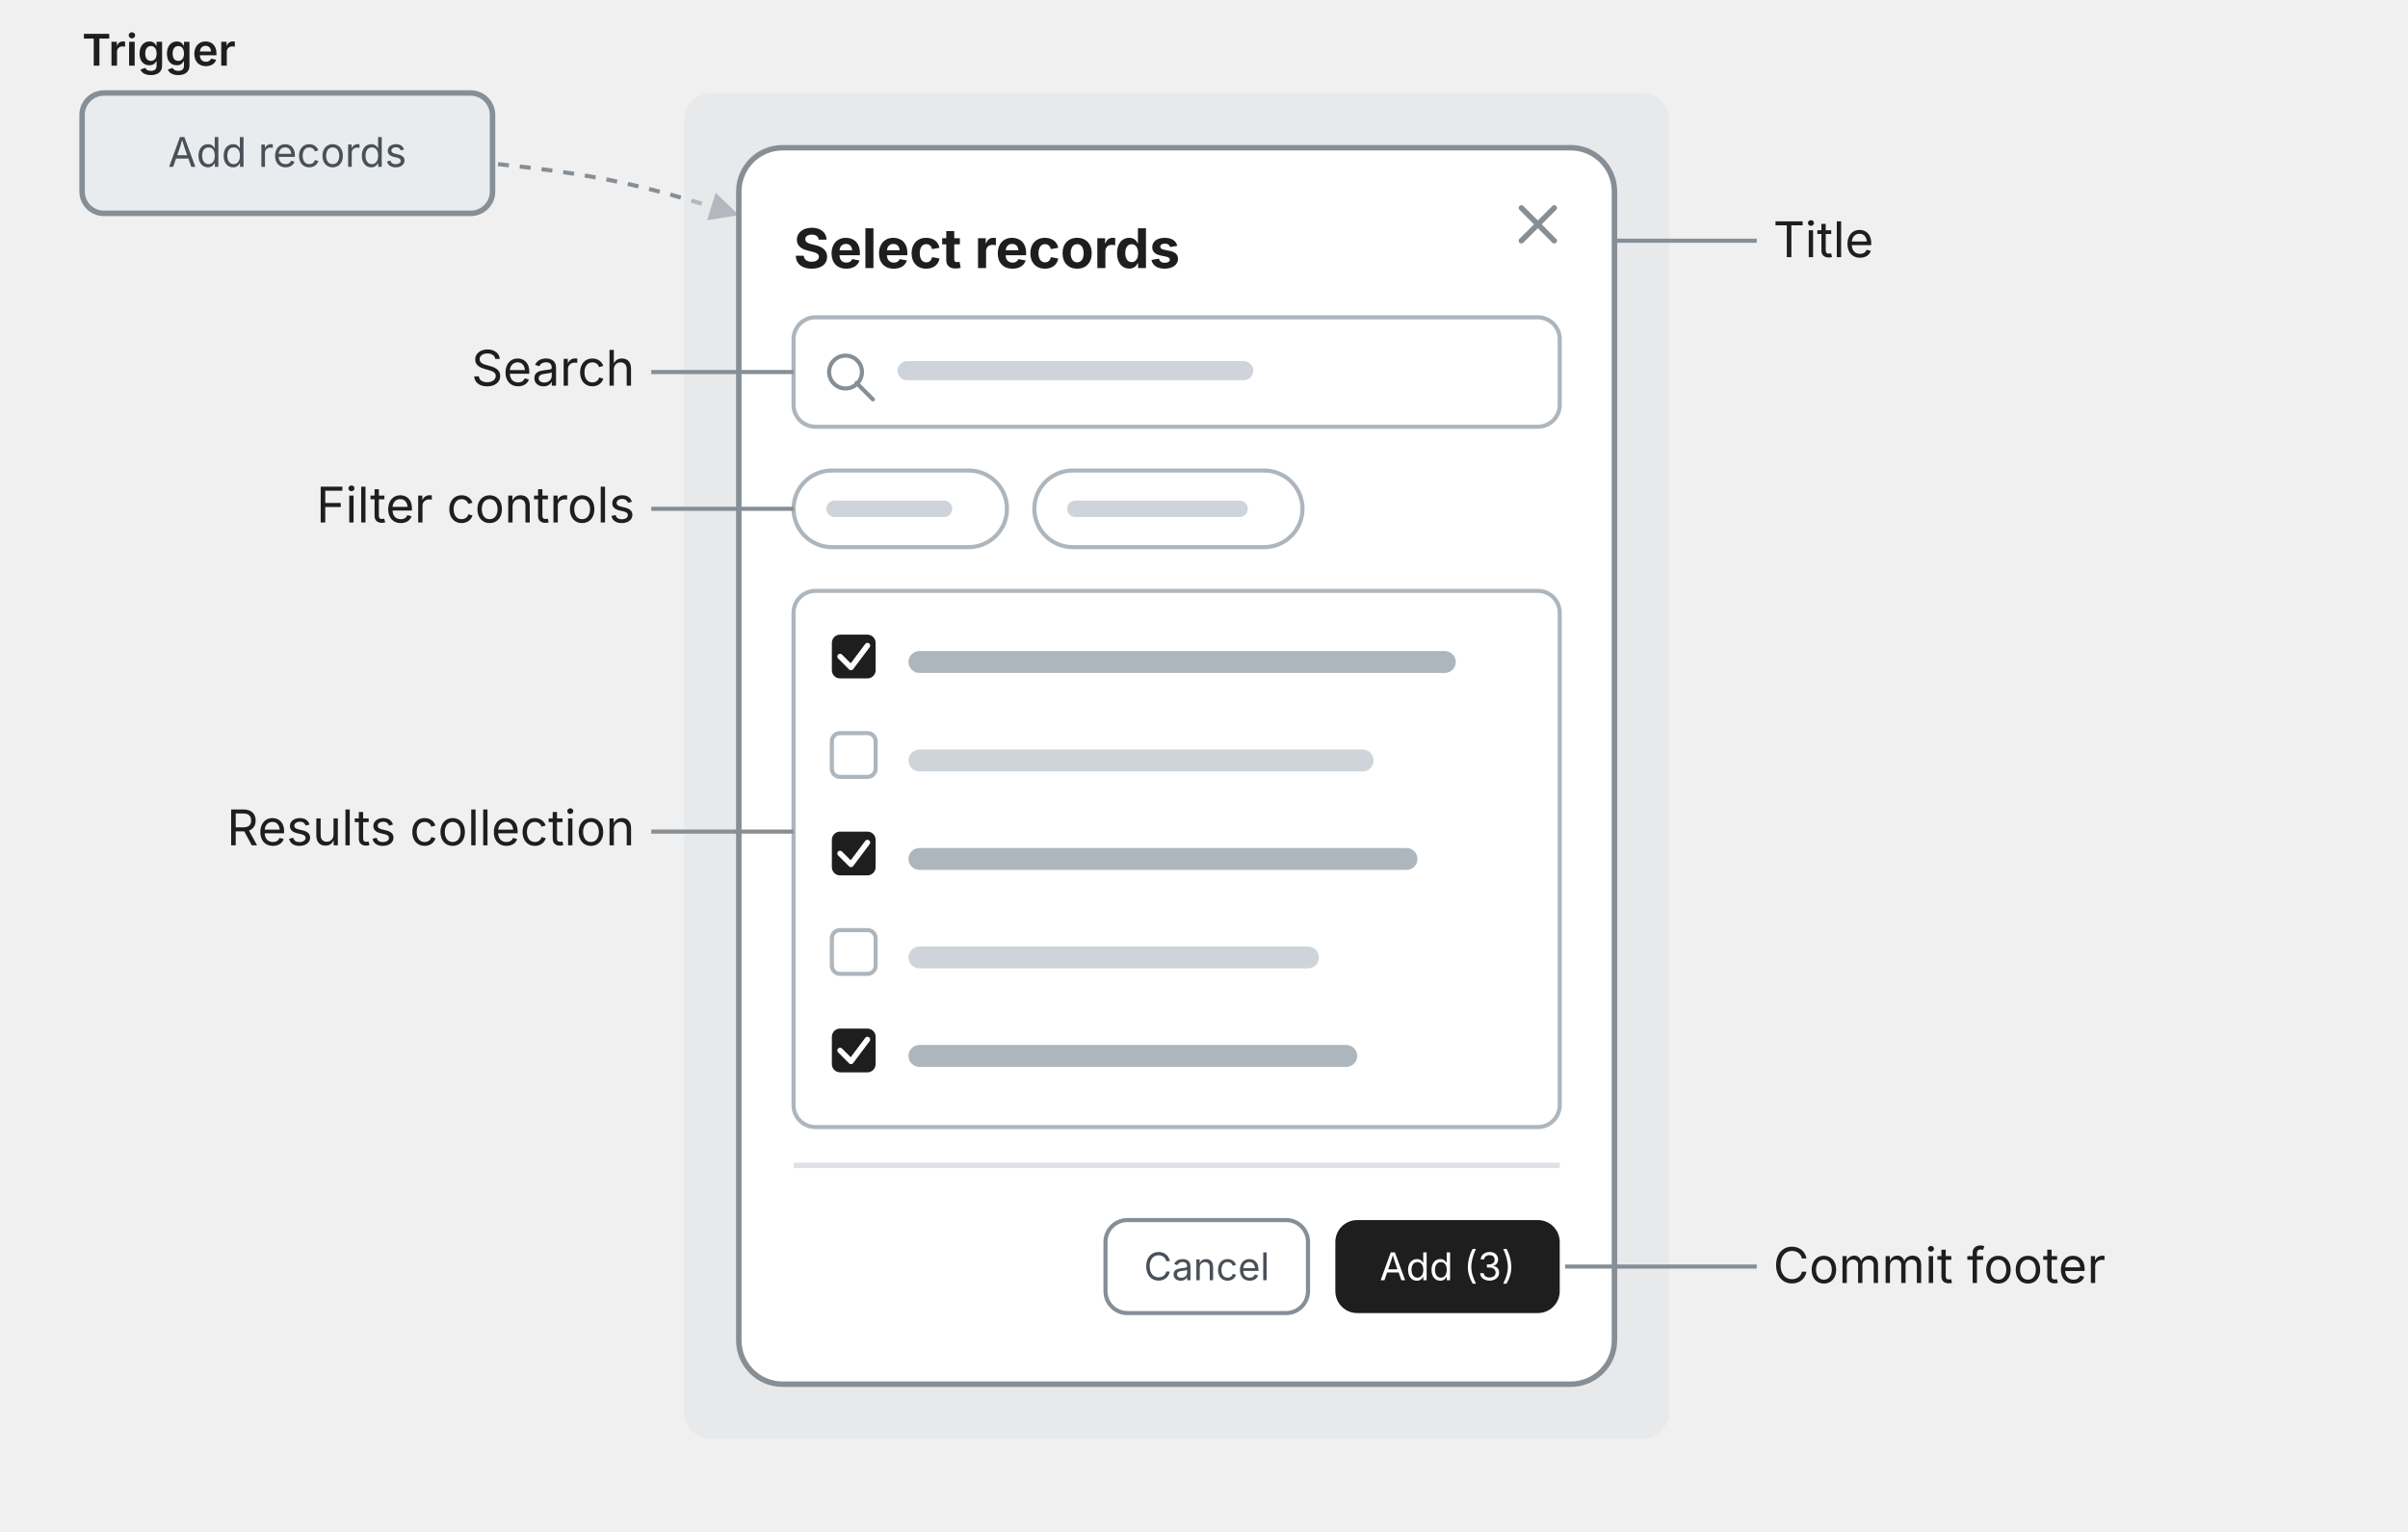
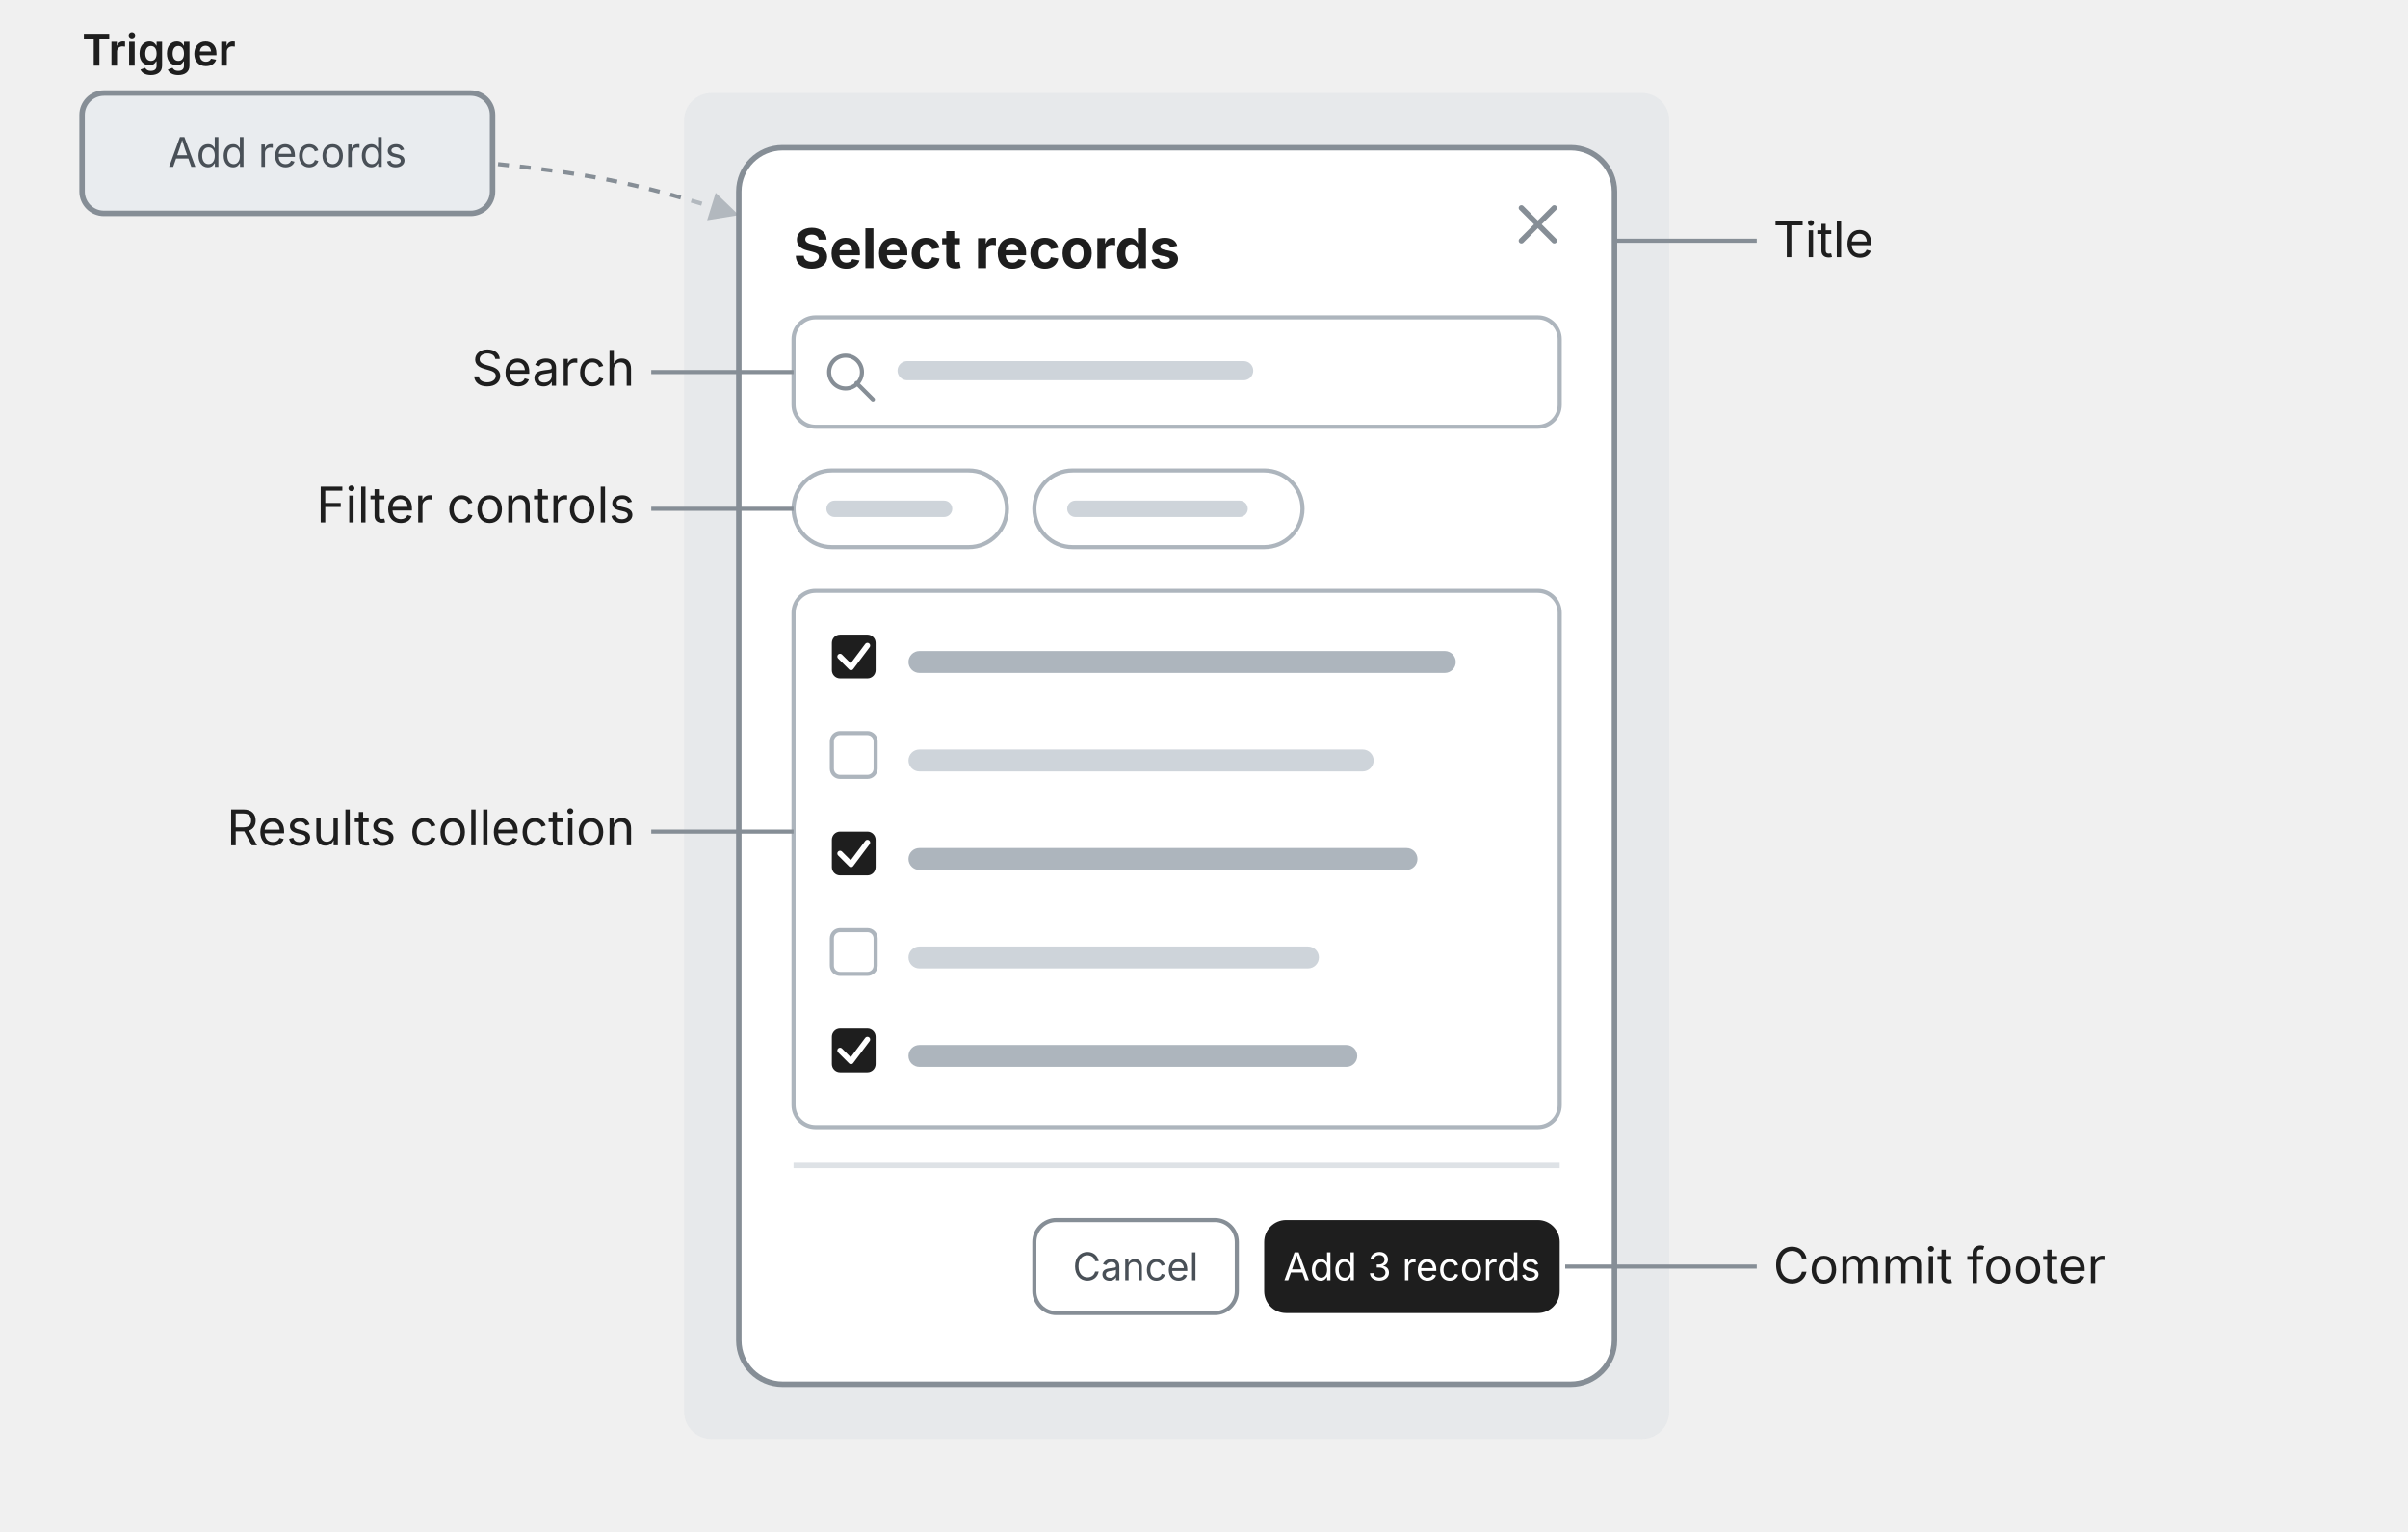
<svg xmlns="http://www.w3.org/2000/svg" version="1.1" viewBox="0 0 880 560" width="880" height="560" font-family="Inter, 'Segoe UI', system-ui, sans-serif">
  <defs>
    <marker id="arrow" viewBox="0 0 10 10" refX="8" refY="5" markerWidth="7" markerHeight="7" orient="auto-start-reverse">
      <path d="M0 0 L10 5 L0 10 z" fill="#868e96" />
    </marker>
  </defs>
  <text x="30" y="24" font-size="16" fill="#1e1e1e" font-weight="600">Trigger</text>
  <g>
    <rect x="30" y="34" width="150" height="44" rx="8" fill="#e9ecef" stroke="#868e96" stroke-width="2" />
    <text x="105" y="61" font-size="15" fill="#495057" text-anchor="middle">Add records</text>
  </g>
  <path d="M182 60 C 220 64, 236 68, 268 78" stroke="#868e96" stroke-width="1.5" stroke-dasharray="4 4" fill="none" marker-end="url(#arrow)" />
  <rect x="250" y="34" width="360" height="492" rx="10" fill="#dee2e6" fill-opacity="0.5" />
  <rect x="270" y="54" width="320" height="452" rx="16" fill="#ffffff" stroke="#868e96" stroke-width="2" />
  <text x="290" y="98" font-size="20" fill="#1e1e1e" font-weight="700">Select records</text>
  <path d="M556 76 L568 88 M568 76 L556 88" stroke="#868e96" stroke-width="2" stroke-linecap="round" />
  <rect x="290" y="116" width="280" height="40" rx="8" fill="#ffffff" stroke="#adb5bd" stroke-width="1.5" />
  <circle cx="309" cy="136" r="6" fill="none" stroke="#868e96" stroke-width="1.5" />
  <path d="M313 140 L319 146" stroke="#868e96" stroke-width="1.5" stroke-linecap="round" />
  <rect x="328" y="132" width="130" height="7" rx="3.5" fill="#ced4da" />
  <rect x="290" y="172" width="78" height="28" rx="14" fill="#ffffff" stroke="#adb5bd" stroke-width="1.5" />
  <rect x="302" y="183" width="46" height="6" rx="3" fill="#ced4da" />
  <rect x="378" y="172" width="98" height="28" rx="14" fill="#ffffff" stroke="#adb5bd" stroke-width="1.5" />
  <rect x="390" y="183" width="66" height="6" rx="3" fill="#ced4da" />
  <rect x="290" y="216" width="280" height="196" rx="8" fill="#ffffff" stroke="#adb5bd" stroke-width="1.5" />
  <rect x="304" y="232" width="16" height="16" rx="3" fill="#1e1e1e" />
  <path d="M307 240 L311 244 L317 236" stroke="#ffffff" stroke-width="2" fill="none" stroke-linecap="round" stroke-linejoin="round" />
  <rect x="332" y="238" width="200" height="8" rx="4" fill="#adb5bd" />
  <rect x="304" y="268" width="16" height="16" rx="3" fill="#ffffff" stroke="#adb5bd" stroke-width="1.5" />
  <rect x="332" y="274" width="170" height="8" rx="4" fill="#ced4da" />
  <rect x="304" y="304" width="16" height="16" rx="3" fill="#1e1e1e" />
  <path d="M307 312 L311 316 L317 308" stroke="#ffffff" stroke-width="2" fill="none" stroke-linecap="round" stroke-linejoin="round" />
  <rect x="332" y="310" width="186" height="8" rx="4" fill="#adb5bd" />
  <rect x="304" y="340" width="16" height="16" rx="3" fill="#ffffff" stroke="#adb5bd" stroke-width="1.5" />
  <rect x="332" y="346" width="150" height="8" rx="4" fill="#ced4da" />
  <rect x="304" y="376" width="16" height="16" rx="3" fill="#1e1e1e" />
  <path d="M307 384 L311 388 L317 380" stroke="#ffffff" stroke-width="2" fill="none" stroke-linecap="round" stroke-linejoin="round" />
  <rect x="332" y="382" width="164" height="8" rx="4" fill="#adb5bd" />
  <line x1="290" y1="426" x2="570" y2="426" stroke="#dee2e6" stroke-width="2" />
-   <rect x="404" y="446" width="74" height="34" rx="8" fill="#ffffff" stroke="#868e96" stroke-width="1.5" />
-   <text x="441" y="468" font-size="14" fill="#495057" text-anchor="middle">Cancel</text>
-   <rect x="488" y="446" width="82" height="34" rx="8" fill="#1e1e1e" />
-   <text x="529" y="468" font-size="14" fill="#ffffff" text-anchor="middle">Add (3)</text>
+   <rect x="378" y="446" width="74" height="34" rx="8" fill="#ffffff" stroke="#868e96" stroke-width="1.5" />
+   <text x="415" y="468" font-size="14" fill="#495057" text-anchor="middle">Cancel</text>
+   <rect x="462" y="446" width="108" height="34" rx="8" fill="#1e1e1e" />
+   <text x="516" y="468" font-size="14" fill="#ffffff" text-anchor="middle">Add 3 records</text>
  <g font-size="18" fill="#1e1e1e">
    <text x="232" y="141" text-anchor="end">Search</text>
    <line x1="238" y1="136" x2="290" y2="136" stroke="#868e96" stroke-width="1.5" />
    <text x="232" y="191" text-anchor="end">Filter controls</text>
    <line x1="238" y1="186" x2="290" y2="186" stroke="#868e96" stroke-width="1.5" />
    <text x="232" y="309" text-anchor="end">Results collection</text>
    <line x1="238" y1="304" x2="290" y2="304" stroke="#868e96" stroke-width="1.5" />
  </g>
  <g font-size="18" fill="#1e1e1e">
    <text x="648" y="94" text-anchor="start">Title</text>
    <line x1="590" y1="88" x2="642" y2="88" stroke="#868e96" stroke-width="1.5" />
    <text x="648" y="469" text-anchor="start">Commit footer</text>
    <line x1="572" y1="463" x2="642" y2="463" stroke="#868e96" stroke-width="1.5" />
  </g>
</svg>
